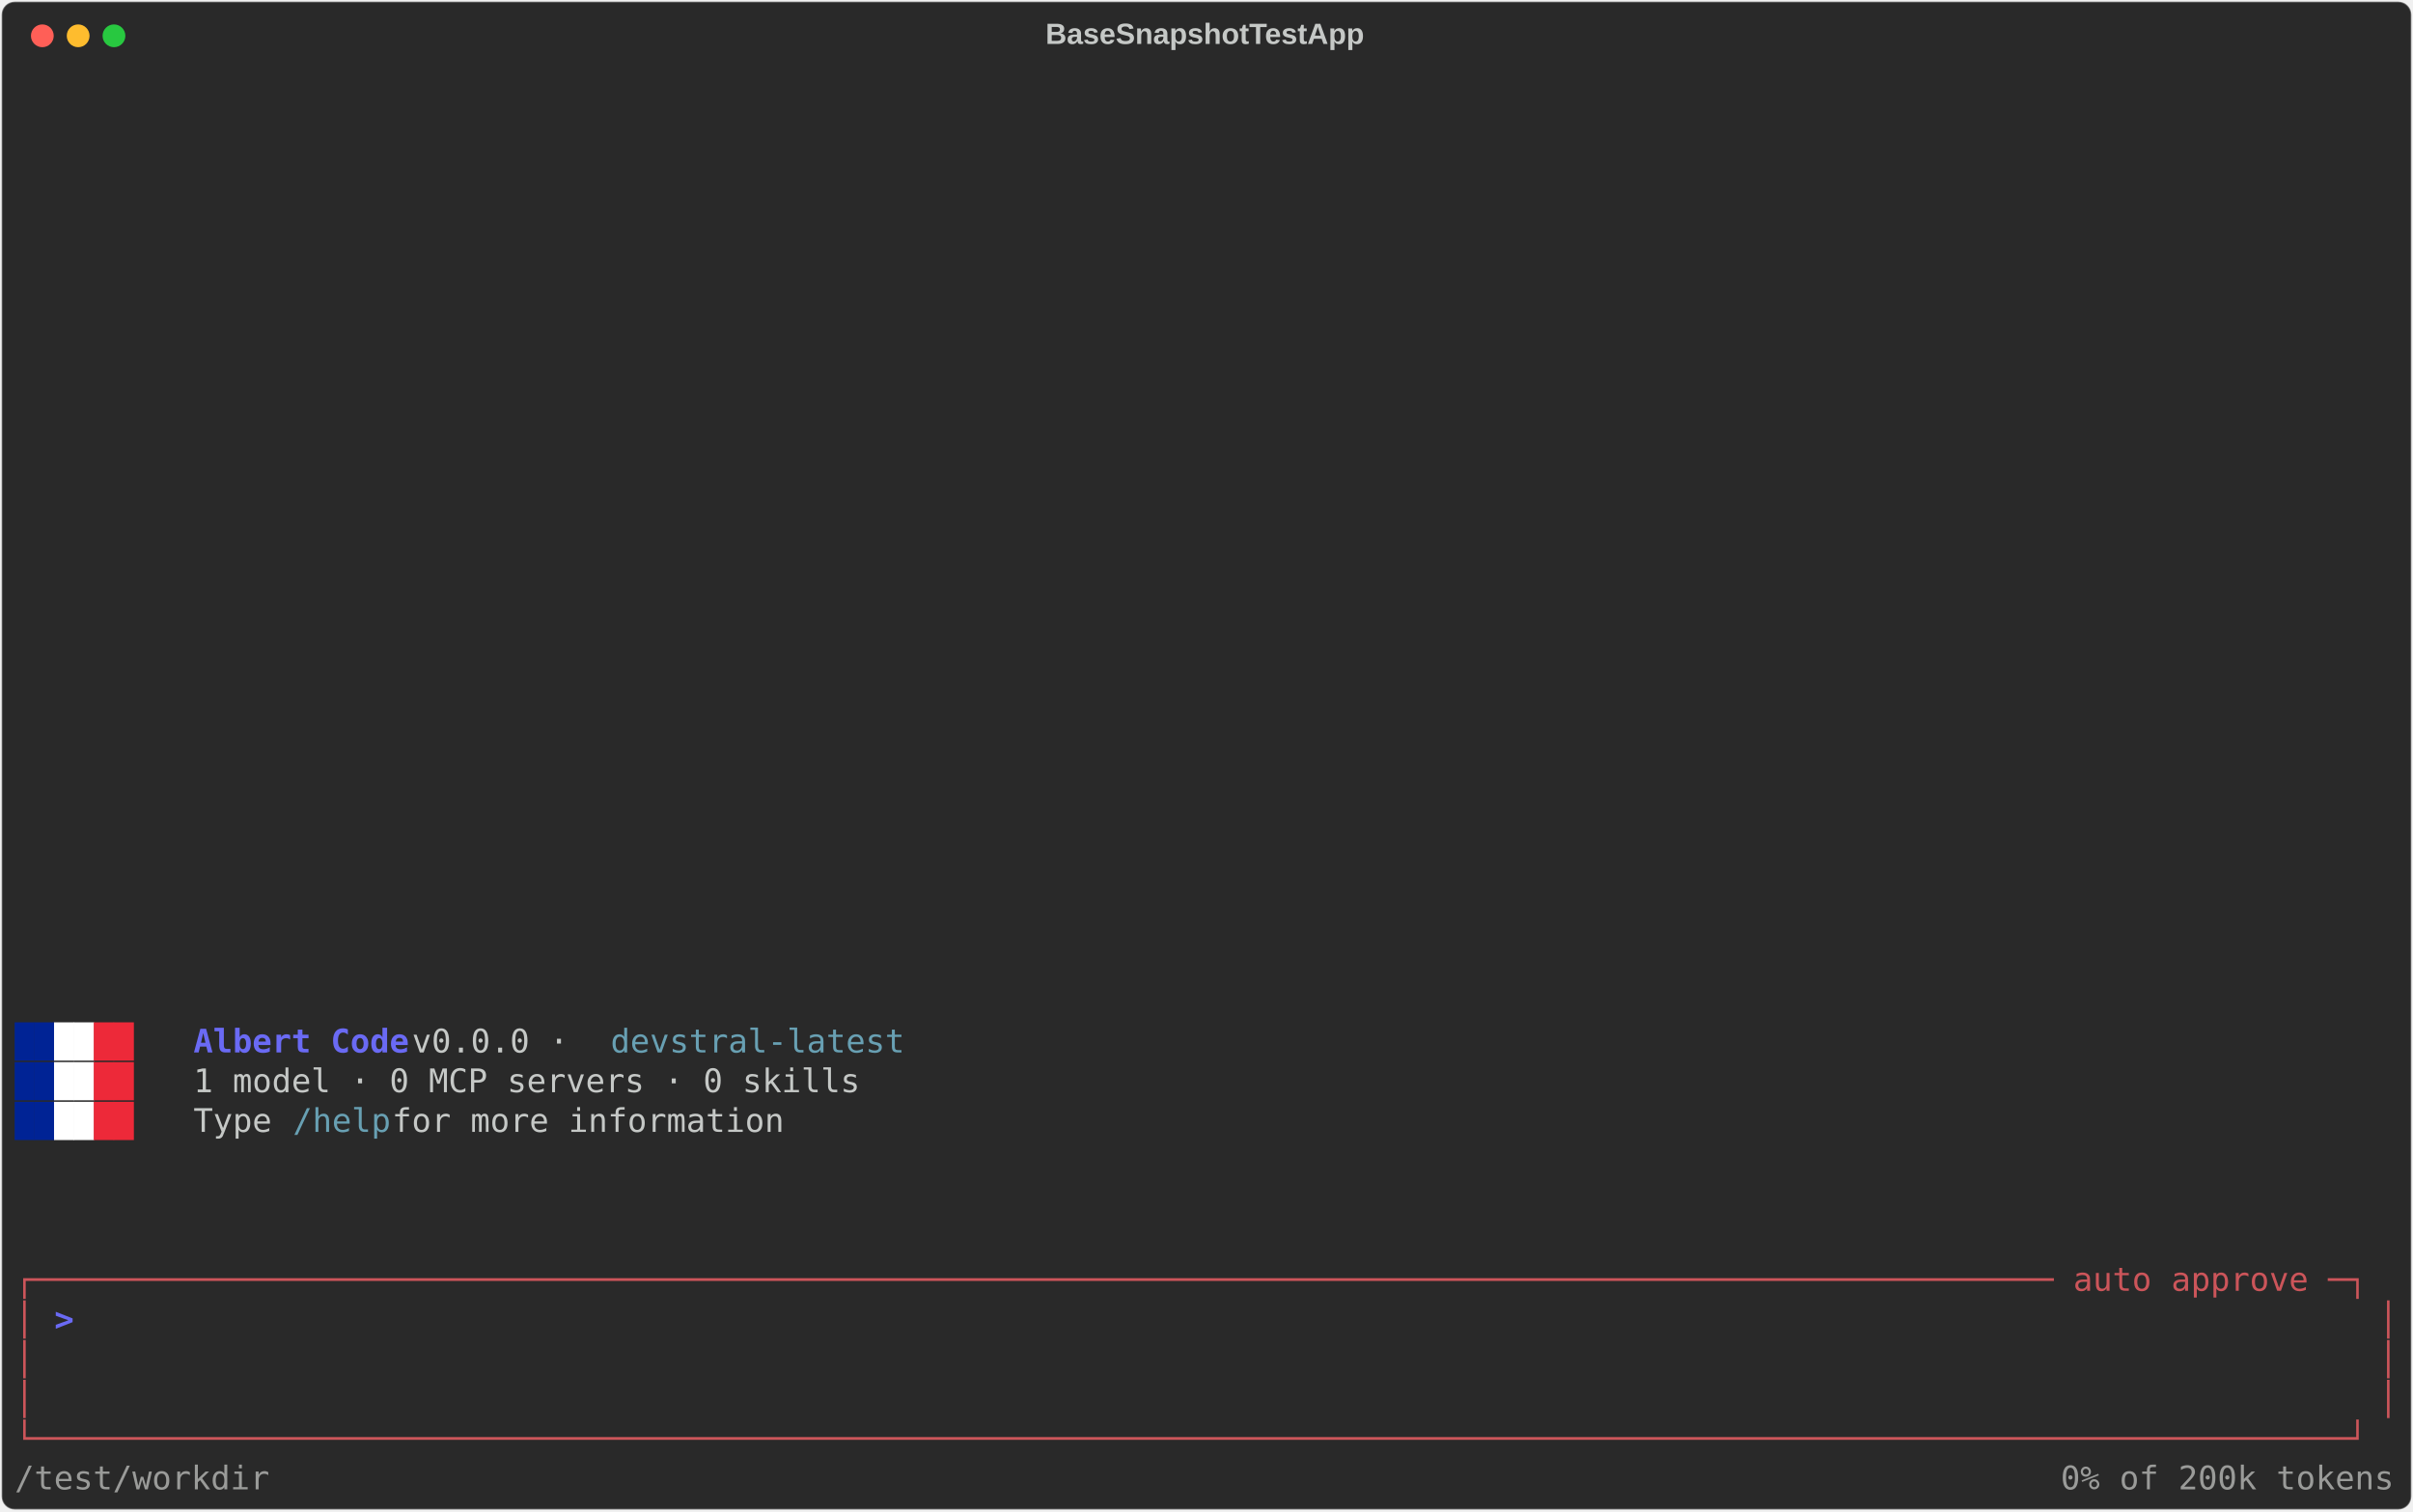
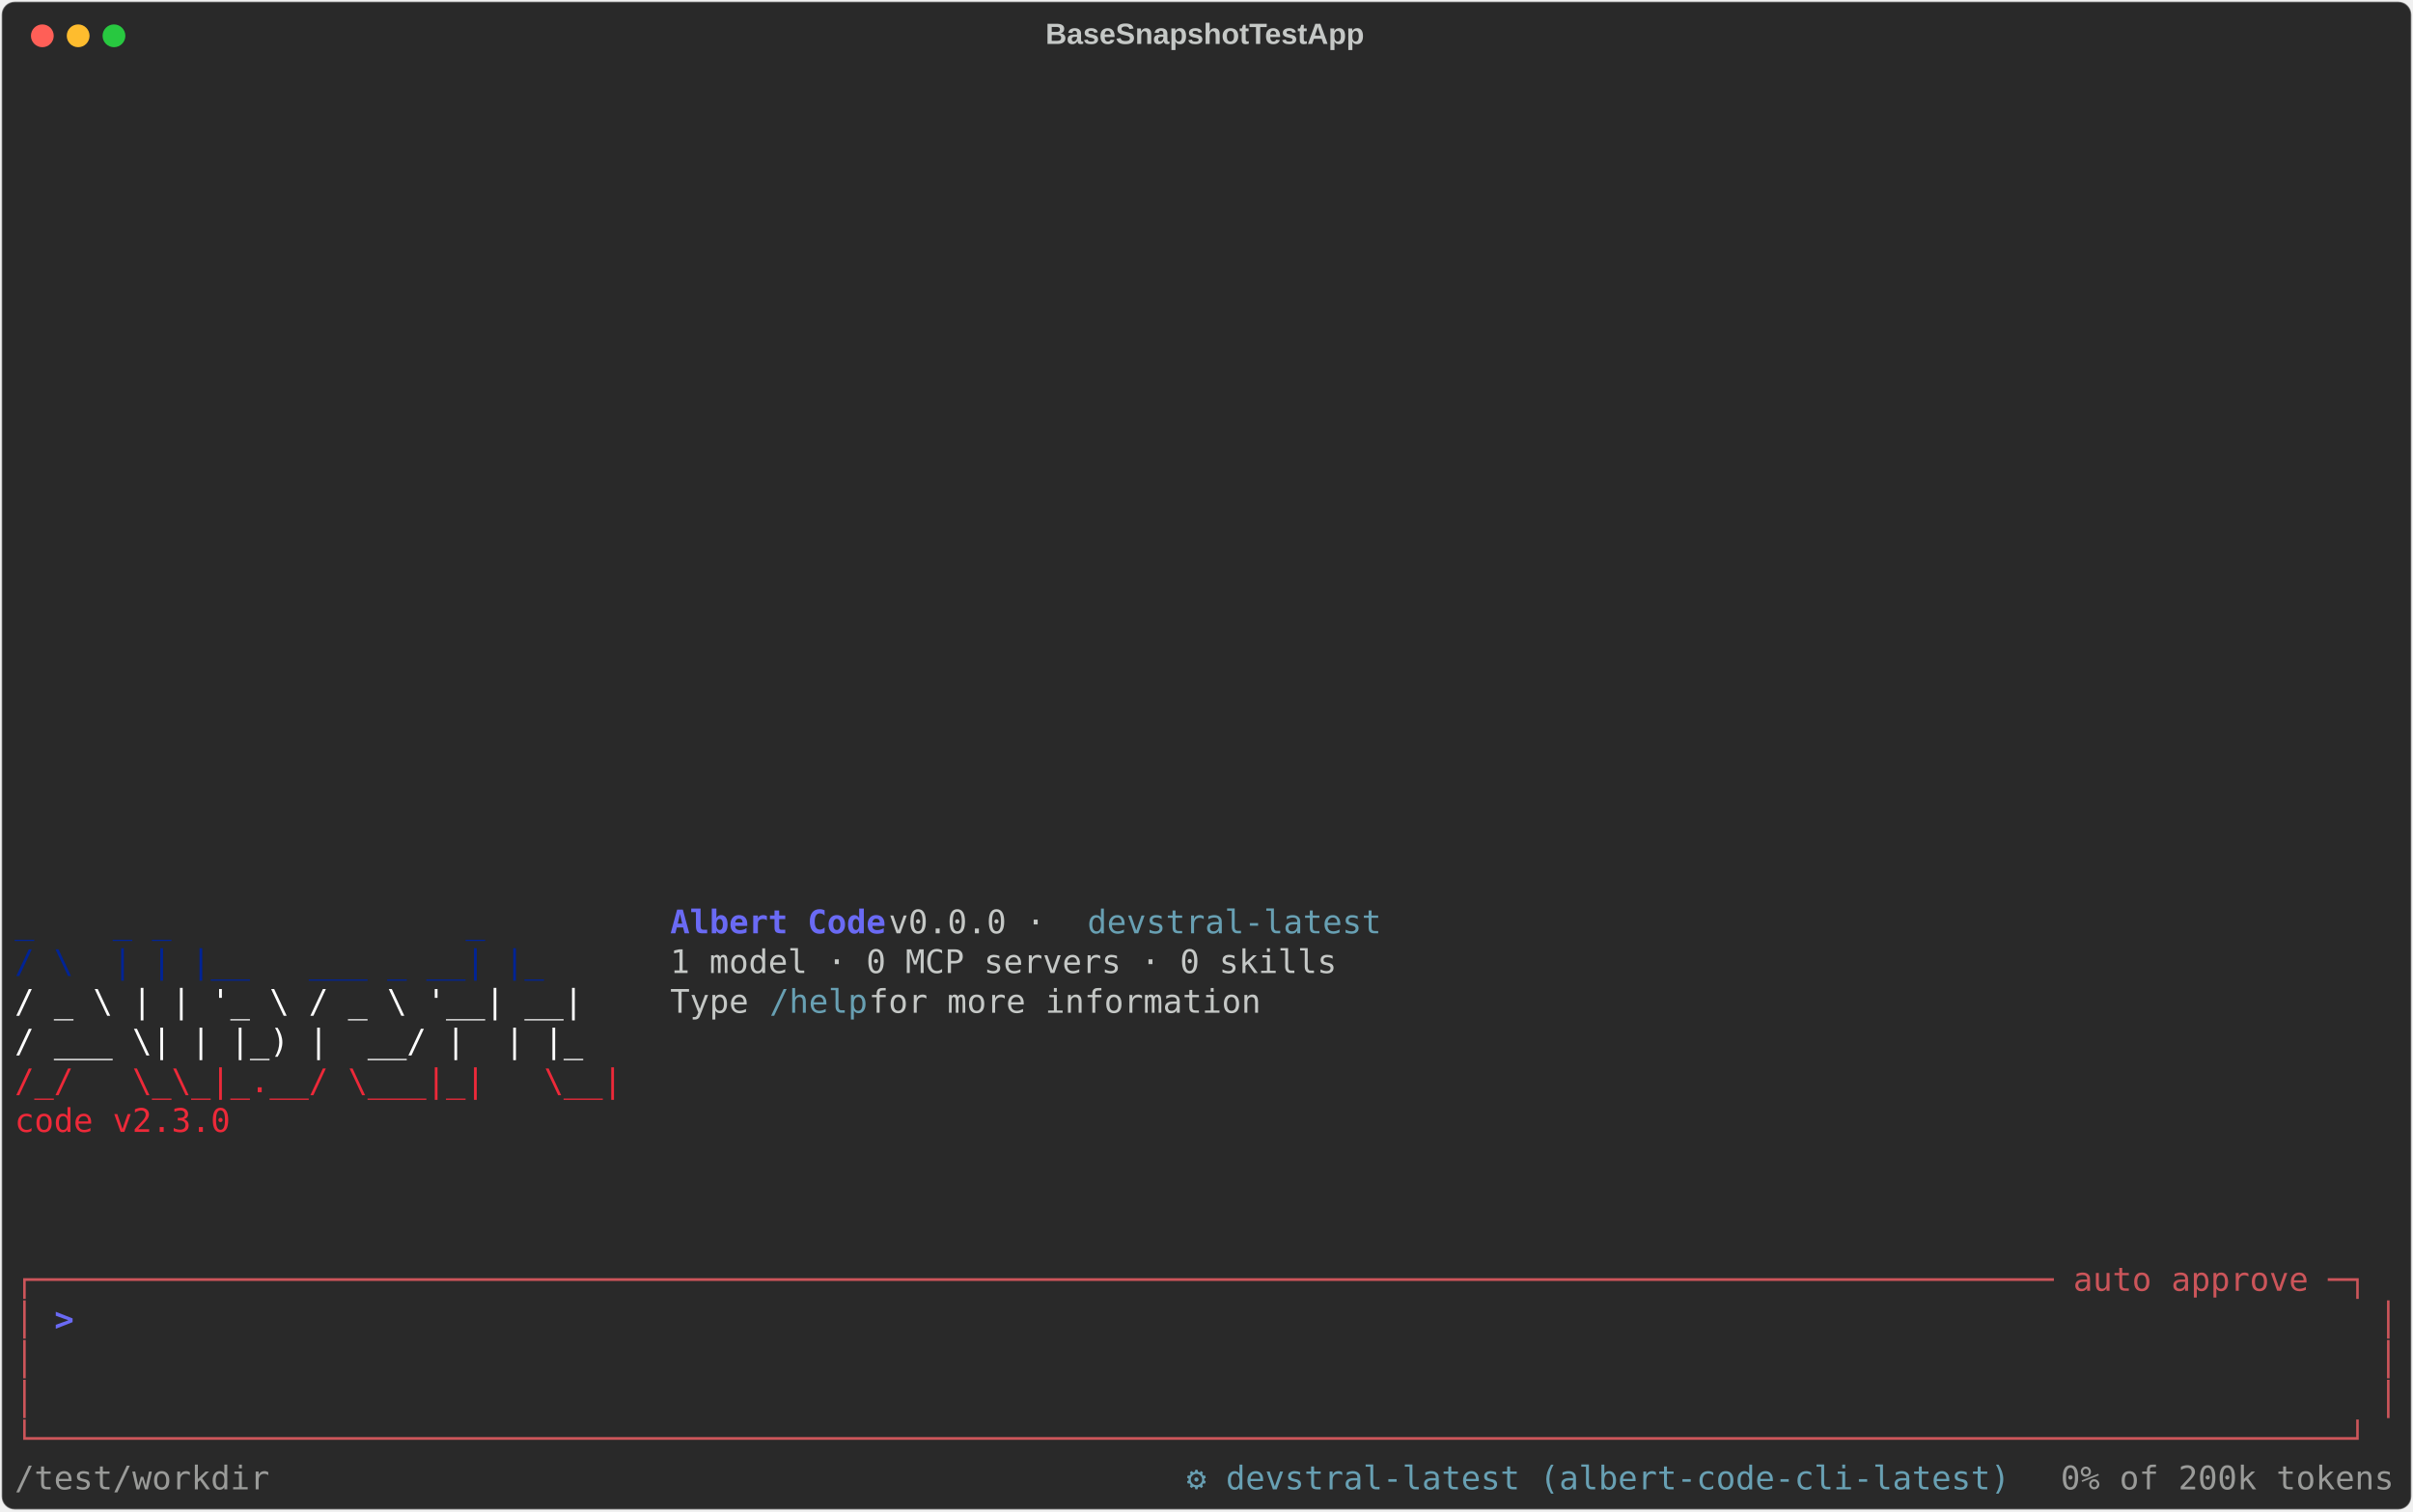
<svg xmlns="http://www.w3.org/2000/svg" class="rich-terminal" viewBox="0 0 1482 928.4">
  <style>

    @font-face {
        font-family: "Fira Code";
        src: local("FiraCode-Regular"),
                url("https://cdnjs.cloudflare.com/ajax/libs/firacode/6.2.0/woff2/FiraCode-Regular.woff2") format("woff2"),
                url("https://cdnjs.cloudflare.com/ajax/libs/firacode/6.2.0/woff/FiraCode-Regular.woff") format("woff");
        font-style: normal;
        font-weight: 400;
    }
    @font-face {
        font-family: "Fira Code";
        src: local("FiraCode-Bold"),
                url("https://cdnjs.cloudflare.com/ajax/libs/firacode/6.2.0/woff2/FiraCode-Bold.woff2") format("woff2"),
                url("https://cdnjs.cloudflare.com/ajax/libs/firacode/6.2.0/woff/FiraCode-Bold.woff") format("woff");
        font-style: bold;
        font-weight: 700;
    }

    .terminal-matrix {
        font-family: Fira Code, monospace;
        font-size: 20px;
        line-height: 24.4px;
        font-variant-east-asian: full-width;
    }

    .terminal-title {
        font-size: 18px;
        font-weight: bold;
        font-family: arial;
    }

    .terminal-r1 { fill: #c5c8c6 }
.terminal-r2 { fill: #002395 }
- .terminal-r3 { fill: #ffffff }
- .terminal-r4 { fill: #ed2939 }
- .terminal-r5 { fill: #6a6af4;font-weight: bold }
- .terminal-r6 { fill: #68a0b3 }
+ .terminal-r3 { fill: #6a6af4;font-weight: bold }
+ .terminal-r4 { fill: #68a0b3 }
+ .terminal-r5 { fill: #ffffff }
+ .terminal-r6 { fill: #ed2939 }
.terminal-r7 { fill: #cc555a }
.terminal-r8 { fill: #9a9b99 }
    </style>
  <defs>
    <clipPath id="terminal-clip-terminal">
      <rect x="0" y="0" width="1463.0" height="877.4" />
    </clipPath>
    <clipPath id="terminal-line-0">
      <rect x="0" y="1.5" width="1464" height="24.65" />
    </clipPath>
    <clipPath id="terminal-line-1">
      <rect x="0" y="25.9" width="1464" height="24.65" />
    </clipPath>
    <clipPath id="terminal-line-2">
      <rect x="0" y="50.3" width="1464" height="24.65" />
    </clipPath>
    <clipPath id="terminal-line-3">
      <rect x="0" y="74.7" width="1464" height="24.65" />
    </clipPath>
    <clipPath id="terminal-line-4">
      <rect x="0" y="99.1" width="1464" height="24.65" />
    </clipPath>
    <clipPath id="terminal-line-5">
      <rect x="0" y="123.5" width="1464" height="24.65" />
    </clipPath>
    <clipPath id="terminal-line-6">
      <rect x="0" y="147.9" width="1464" height="24.65" />
    </clipPath>
    <clipPath id="terminal-line-7">
      <rect x="0" y="172.3" width="1464" height="24.65" />
    </clipPath>
    <clipPath id="terminal-line-8">
      <rect x="0" y="196.7" width="1464" height="24.65" />
    </clipPath>
    <clipPath id="terminal-line-9">
      <rect x="0" y="221.1" width="1464" height="24.65" />
    </clipPath>
    <clipPath id="terminal-line-10">
      <rect x="0" y="245.5" width="1464" height="24.65" />
    </clipPath>
    <clipPath id="terminal-line-11">
      <rect x="0" y="269.9" width="1464" height="24.65" />
    </clipPath>
    <clipPath id="terminal-line-12">
      <rect x="0" y="294.3" width="1464" height="24.65" />
    </clipPath>
    <clipPath id="terminal-line-13">
      <rect x="0" y="318.7" width="1464" height="24.65" />
    </clipPath>
    <clipPath id="terminal-line-14">
      <rect x="0" y="343.1" width="1464" height="24.65" />
    </clipPath>
    <clipPath id="terminal-line-15">
      <rect x="0" y="367.5" width="1464" height="24.65" />
    </clipPath>
    <clipPath id="terminal-line-16">
      <rect x="0" y="391.9" width="1464" height="24.65" />
    </clipPath>
    <clipPath id="terminal-line-17">
      <rect x="0" y="416.3" width="1464" height="24.65" />
    </clipPath>
    <clipPath id="terminal-line-18">
      <rect x="0" y="440.7" width="1464" height="24.65" />
    </clipPath>
    <clipPath id="terminal-line-19">
      <rect x="0" y="465.1" width="1464" height="24.65" />
    </clipPath>
    <clipPath id="terminal-line-20">
      <rect x="0" y="489.5" width="1464" height="24.65" />
    </clipPath>
    <clipPath id="terminal-line-21">
      <rect x="0" y="513.9" width="1464" height="24.65" />
    </clipPath>
    <clipPath id="terminal-line-22">
      <rect x="0" y="538.3" width="1464" height="24.65" />
    </clipPath>
    <clipPath id="terminal-line-23">
      <rect x="0" y="562.7" width="1464" height="24.65" />
    </clipPath>
    <clipPath id="terminal-line-24">
      <rect x="0" y="587.1" width="1464" height="24.65" />
    </clipPath>
    <clipPath id="terminal-line-25">
      <rect x="0" y="611.5" width="1464" height="24.65" />
    </clipPath>
    <clipPath id="terminal-line-26">
      <rect x="0" y="635.9" width="1464" height="24.65" />
    </clipPath>
    <clipPath id="terminal-line-27">
      <rect x="0" y="660.3" width="1464" height="24.65" />
    </clipPath>
    <clipPath id="terminal-line-28">
      <rect x="0" y="684.7" width="1464" height="24.65" />
    </clipPath>
    <clipPath id="terminal-line-29">
      <rect x="0" y="709.1" width="1464" height="24.65" />
    </clipPath>
    <clipPath id="terminal-line-30">
      <rect x="0" y="733.5" width="1464" height="24.65" />
    </clipPath>
    <clipPath id="terminal-line-31">
      <rect x="0" y="757.9" width="1464" height="24.65" />
    </clipPath>
    <clipPath id="terminal-line-32">
      <rect x="0" y="782.3" width="1464" height="24.65" />
    </clipPath>
    <clipPath id="terminal-line-33">
      <rect x="0" y="806.7" width="1464" height="24.65" />
    </clipPath>
    <clipPath id="terminal-line-34">
      <rect x="0" y="831.1" width="1464" height="24.65" />
    </clipPath>
  </defs>
  <rect fill="#292929" stroke="rgba(255,255,255,0.35)" stroke-width="1" x="1" y="1" width="1480" height="926.4" rx="8" />
  <text class="terminal-title" fill="#c5c8c6" text-anchor="middle" x="740" y="27">BaseSnapshotTestApp</text>
  <g transform="translate(26,22)">
    <circle cx="0" cy="0" r="7" fill="#ff5f57" />
    <circle cx="22" cy="0" r="7" fill="#febc2e" />
    <circle cx="44" cy="0" r="7" fill="#28c840" />
  </g>
  <g transform="translate(9, 41)" clip-path="url(#terminal-clip-terminal)">
    <g class="terminal-matrix">
      <text class="terminal-r1" x="1464" y="20" textLength="12.2" clip-path="url(#terminal-line-0)">
</text>
      <text class="terminal-r1" x="1464" y="44.4" textLength="12.2" clip-path="url(#terminal-line-1)">
</text>
      <text class="terminal-r1" x="1464" y="68.8" textLength="12.2" clip-path="url(#terminal-line-2)">
</text>
      <text class="terminal-r1" x="1464" y="93.2" textLength="12.2" clip-path="url(#terminal-line-3)">
</text>
      <text class="terminal-r1" x="1464" y="117.6" textLength="12.2" clip-path="url(#terminal-line-4)">
</text>
      <text class="terminal-r1" x="1464" y="142" textLength="12.2" clip-path="url(#terminal-line-5)">
</text>
      <text class="terminal-r1" x="1464" y="166.4" textLength="12.2" clip-path="url(#terminal-line-6)">
</text>
      <text class="terminal-r1" x="1464" y="190.8" textLength="12.2" clip-path="url(#terminal-line-7)">
</text>
      <text class="terminal-r1" x="1464" y="215.2" textLength="12.2" clip-path="url(#terminal-line-8)">
</text>
      <text class="terminal-r1" x="1464" y="239.6" textLength="12.2" clip-path="url(#terminal-line-9)">
</text>
      <text class="terminal-r1" x="1464" y="264" textLength="12.2" clip-path="url(#terminal-line-10)">
</text>
      <text class="terminal-r1" x="1464" y="288.4" textLength="12.2" clip-path="url(#terminal-line-11)">
</text>
      <text class="terminal-r1" x="1464" y="312.8" textLength="12.2" clip-path="url(#terminal-line-12)">
</text>
      <text class="terminal-r1" x="1464" y="337.2" textLength="12.2" clip-path="url(#terminal-line-13)">
</text>
      <text class="terminal-r1" x="1464" y="361.6" textLength="12.2" clip-path="url(#terminal-line-14)">
</text>
      <text class="terminal-r1" x="1464" y="386" textLength="12.2" clip-path="url(#terminal-line-15)">
</text>
      <text class="terminal-r1" x="1464" y="410.4" textLength="12.2" clip-path="url(#terminal-line-16)">
</text>
      <text class="terminal-r1" x="1464" y="434.8" textLength="12.2" clip-path="url(#terminal-line-17)">
</text>
      <text class="terminal-r1" x="1464" y="459.2" textLength="12.2" clip-path="url(#terminal-line-18)">
</text>
      <text class="terminal-r1" x="1464" y="483.6" textLength="12.2" clip-path="url(#terminal-line-19)">
</text>
      <text class="terminal-r1" x="1464" y="508" textLength="12.2" clip-path="url(#terminal-line-20)">
</text>
+       <text class="terminal-r2" x="0" y="532.4" textLength="378.2" clip-path="url(#terminal-line-21)">    _    _ _               _   </text>
+       <text class="terminal-r3" x="402.6" y="532.4" textLength="134.2" clip-path="url(#terminal-line-21)">Albert Code</text>
+       <text class="terminal-r1" x="536.8" y="532.4" textLength="122" clip-path="url(#terminal-line-21)"> v0.0.0 · </text>
+       <text class="terminal-r4" x="658.8" y="532.4" textLength="183" clip-path="url(#terminal-line-21)">devstral-latest</text>
      <text class="terminal-r1" x="1464" y="532.4" textLength="12.2" clip-path="url(#terminal-line-21)">
</text>
+       <text class="terminal-r2" x="0" y="556.8" textLength="378.2" clip-path="url(#terminal-line-22)">   / \  | | |__   ___ _ __| |_ </text>
+       <text class="terminal-r1" x="402.6" y="556.8" textLength="414.8" clip-path="url(#terminal-line-22)">1 model · 0 MCP servers · 0 skills</text>
      <text class="terminal-r1" x="1464" y="556.8" textLength="12.2" clip-path="url(#terminal-line-22)">
</text>
+       <text class="terminal-r5" x="0" y="581.2" textLength="378.2" clip-path="url(#terminal-line-23)">  / _ \ | | '_ \ / _ \ '__| __|</text>
+       <text class="terminal-r1" x="402.6" y="581.2" textLength="61" clip-path="url(#terminal-line-23)">Type </text>
+       <text class="terminal-r4" x="463.6" y="581.2" textLength="61" clip-path="url(#terminal-line-23)">/help</text>
+       <text class="terminal-r1" x="524.6" y="581.2" textLength="256.2" clip-path="url(#terminal-line-23)"> for more information</text>
      <text class="terminal-r1" x="1464" y="581.2" textLength="12.2" clip-path="url(#terminal-line-23)">
</text>
-       <text class="terminal-r2" x="0" y="605.6" textLength="12.2" clip-path="url(#terminal-line-24)">█</text>
-       <text class="terminal-r2" x="12.2" y="605.6" textLength="12.2" clip-path="url(#terminal-line-24)">█</text>
-       <text class="terminal-r3" x="24.4" y="605.6" textLength="12.2" clip-path="url(#terminal-line-24)">█</text>
-       <text class="terminal-r3" x="36.6" y="605.6" textLength="12.2" clip-path="url(#terminal-line-24)">█</text>
-       <text class="terminal-r4" x="48.8" y="605.6" textLength="12.2" clip-path="url(#terminal-line-24)">█</text>
-       <text class="terminal-r4" x="61" y="605.6" textLength="12.2" clip-path="url(#terminal-line-24)">█</text>
-       <text class="terminal-r5" x="109.8" y="605.6" textLength="134.2" clip-path="url(#terminal-line-24)">Albert Code</text>
-       <text class="terminal-r1" x="244" y="605.6" textLength="122" clip-path="url(#terminal-line-24)"> v0.0.0 · </text>
-       <text class="terminal-r6" x="366" y="605.6" textLength="183" clip-path="url(#terminal-line-24)">devstral-latest</text>
+       <text class="terminal-r5" x="0" y="605.6" textLength="378.2" clip-path="url(#terminal-line-24)"> / ___ \| | |_) |  __/ |  | |_ </text>
      <text class="terminal-r1" x="1464" y="605.6" textLength="12.2" clip-path="url(#terminal-line-24)">
</text>
-       <text class="terminal-r2" x="0" y="630" textLength="12.2" clip-path="url(#terminal-line-25)">█</text>
-       <text class="terminal-r2" x="12.2" y="630" textLength="12.2" clip-path="url(#terminal-line-25)">█</text>
-       <text class="terminal-r3" x="24.4" y="630" textLength="12.2" clip-path="url(#terminal-line-25)">█</text>
-       <text class="terminal-r3" x="36.6" y="630" textLength="12.2" clip-path="url(#terminal-line-25)">█</text>
-       <text class="terminal-r4" x="48.8" y="630" textLength="12.2" clip-path="url(#terminal-line-25)">█</text>
-       <text class="terminal-r4" x="61" y="630" textLength="12.2" clip-path="url(#terminal-line-25)">█</text>
-       <text class="terminal-r1" x="109.8" y="630" textLength="414.8" clip-path="url(#terminal-line-25)">1 model · 0 MCP servers · 0 skills</text>
+       <text class="terminal-r6" x="0" y="630" textLength="378.2" clip-path="url(#terminal-line-25)">/_/   \_\_|_.__/ \___|_|   \__|</text>
      <text class="terminal-r1" x="1464" y="630" textLength="12.2" clip-path="url(#terminal-line-25)">
</text>
-       <text class="terminal-r2" x="0" y="654.4" textLength="12.2" clip-path="url(#terminal-line-26)">█</text>
-       <text class="terminal-r2" x="12.2" y="654.4" textLength="12.2" clip-path="url(#terminal-line-26)">█</text>
-       <text class="terminal-r3" x="24.4" y="654.4" textLength="12.2" clip-path="url(#terminal-line-26)">█</text>
-       <text class="terminal-r3" x="36.6" y="654.4" textLength="12.2" clip-path="url(#terminal-line-26)">█</text>
-       <text class="terminal-r4" x="48.8" y="654.4" textLength="12.2" clip-path="url(#terminal-line-26)">█</text>
-       <text class="terminal-r4" x="61" y="654.4" textLength="12.2" clip-path="url(#terminal-line-26)">█</text>
-       <text class="terminal-r1" x="109.8" y="654.4" textLength="61" clip-path="url(#terminal-line-26)">Type </text>
-       <text class="terminal-r6" x="170.8" y="654.4" textLength="61" clip-path="url(#terminal-line-26)">/help</text>
-       <text class="terminal-r1" x="231.8" y="654.4" textLength="256.2" clip-path="url(#terminal-line-26)"> for more information</text>
+       <text class="terminal-r6" x="0" y="654.4" textLength="353.8" clip-path="url(#terminal-line-26)">                  code v2.3.0</text>
      <text class="terminal-r1" x="1464" y="654.4" textLength="12.2" clip-path="url(#terminal-line-26)">
</text>
      <text class="terminal-r1" x="1464" y="678.8" textLength="12.2" clip-path="url(#terminal-line-27)">
</text>
      <text class="terminal-r1" x="1464" y="703.2" textLength="12.2" clip-path="url(#terminal-line-28)">
</text>
      <text class="terminal-r1" x="1464" y="727.6" textLength="12.2" clip-path="url(#terminal-line-29)">
</text>
      <text class="terminal-r7" x="0" y="752" textLength="1464" clip-path="url(#terminal-line-30)">┌─────────────────────────────────────────────────────────────────────────────────────────────────────── auto approve ─┐</text>
      <text class="terminal-r1" x="1464" y="752" textLength="12.2" clip-path="url(#terminal-line-30)">
</text>
      <text class="terminal-r7" x="0" y="776.4" textLength="12.2" clip-path="url(#terminal-line-31)">│</text>
-       <text class="terminal-r5" x="24.4" y="776.4" textLength="12.2" clip-path="url(#terminal-line-31)">&gt;</text>
+       <text class="terminal-r3" x="24.4" y="776.4" textLength="12.2" clip-path="url(#terminal-line-31)">&gt;</text>
      <text class="terminal-r7" x="1451.8" y="776.4" textLength="12.2" clip-path="url(#terminal-line-31)">│</text>
      <text class="terminal-r1" x="1464" y="776.4" textLength="12.2" clip-path="url(#terminal-line-31)">
</text>
      <text class="terminal-r7" x="0" y="800.8" textLength="12.2" clip-path="url(#terminal-line-32)">│</text>
      <text class="terminal-r7" x="1451.8" y="800.8" textLength="12.2" clip-path="url(#terminal-line-32)">│</text>
      <text class="terminal-r1" x="1464" y="800.8" textLength="12.2" clip-path="url(#terminal-line-32)">
</text>
      <text class="terminal-r7" x="0" y="825.2" textLength="12.2" clip-path="url(#terminal-line-33)">│</text>
      <text class="terminal-r7" x="1451.8" y="825.2" textLength="12.2" clip-path="url(#terminal-line-33)">│</text>
      <text class="terminal-r1" x="1464" y="825.2" textLength="12.2" clip-path="url(#terminal-line-33)">
</text>
      <text class="terminal-r7" x="0" y="849.6" textLength="1464" clip-path="url(#terminal-line-34)">└──────────────────────────────────────────────────────────────────────────────────────────────────────────────────────┘</text>
      <text class="terminal-r1" x="1464" y="849.6" textLength="12.2" clip-path="url(#terminal-line-34)">
</text>
      <text class="terminal-r8" x="0" y="874" textLength="158.6" clip-path="url(#terminal-line-35)">/test/workdir</text>
+       <text class="terminal-r4" x="719.8" y="874" textLength="512.4" clip-path="url(#terminal-line-35)">⚙ devstral-latest (albert-code-cli-latest)</text>
      <text class="terminal-r8" x="1256.6" y="874" textLength="207.4" clip-path="url(#terminal-line-35)">0% of 200k tokens</text>
    </g>
  </g>
</svg>
